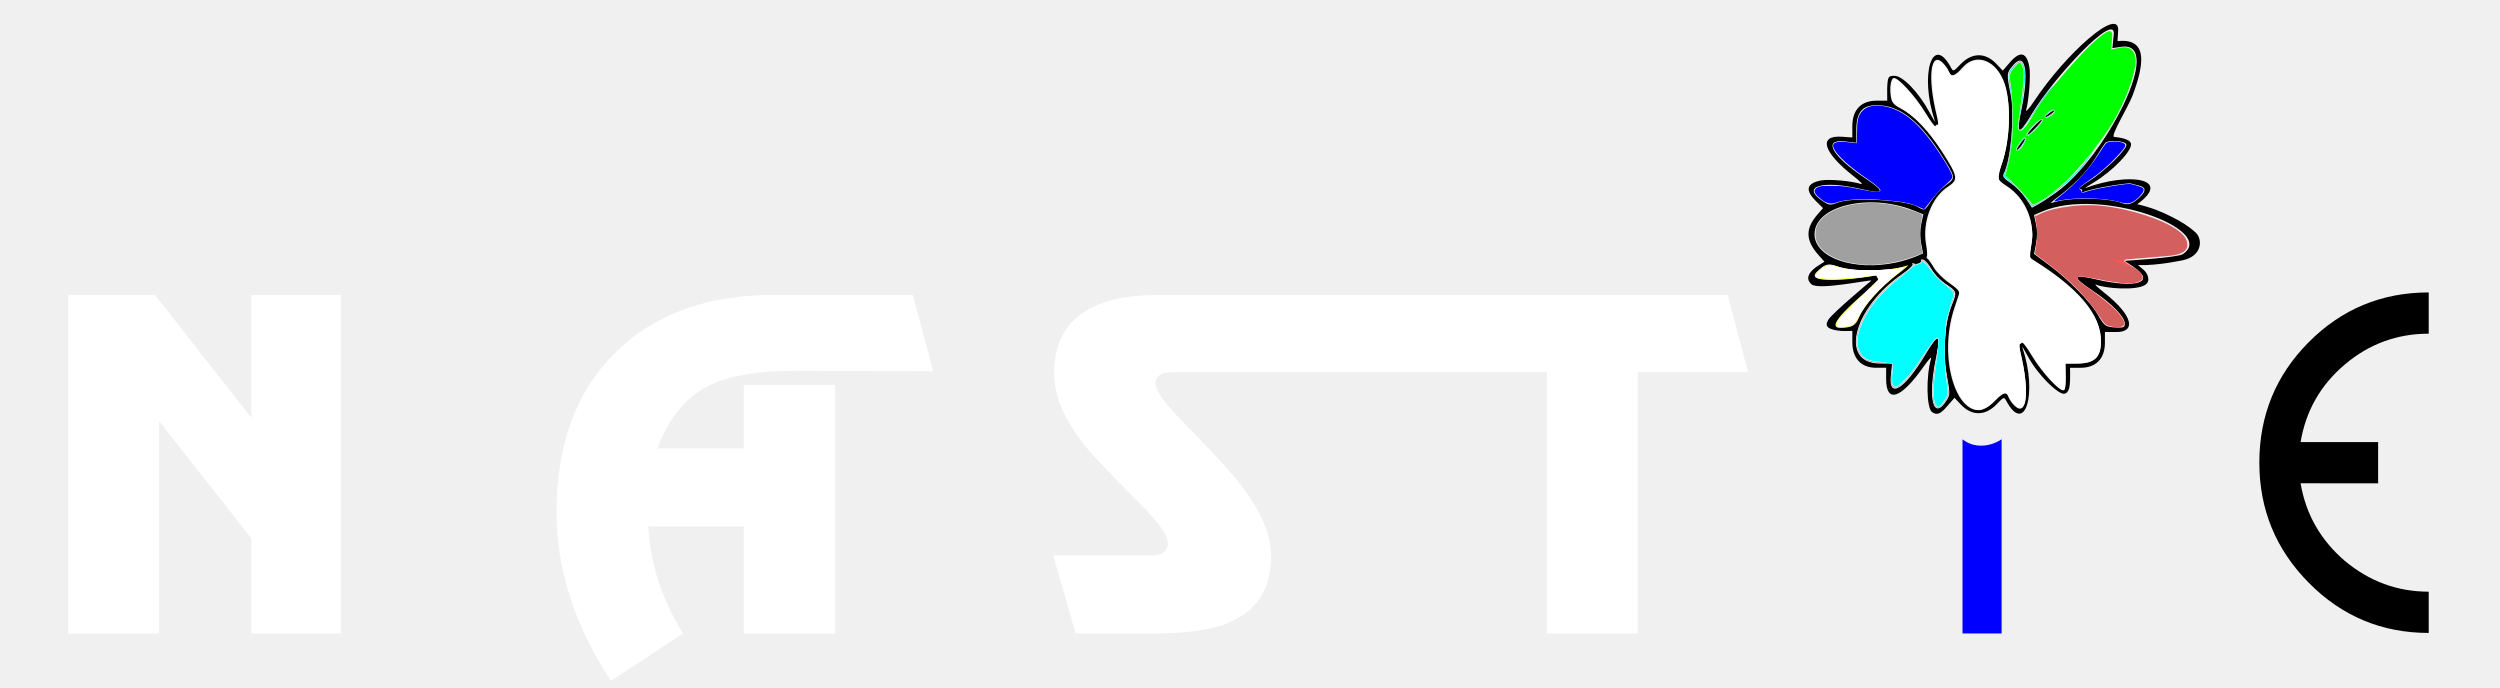
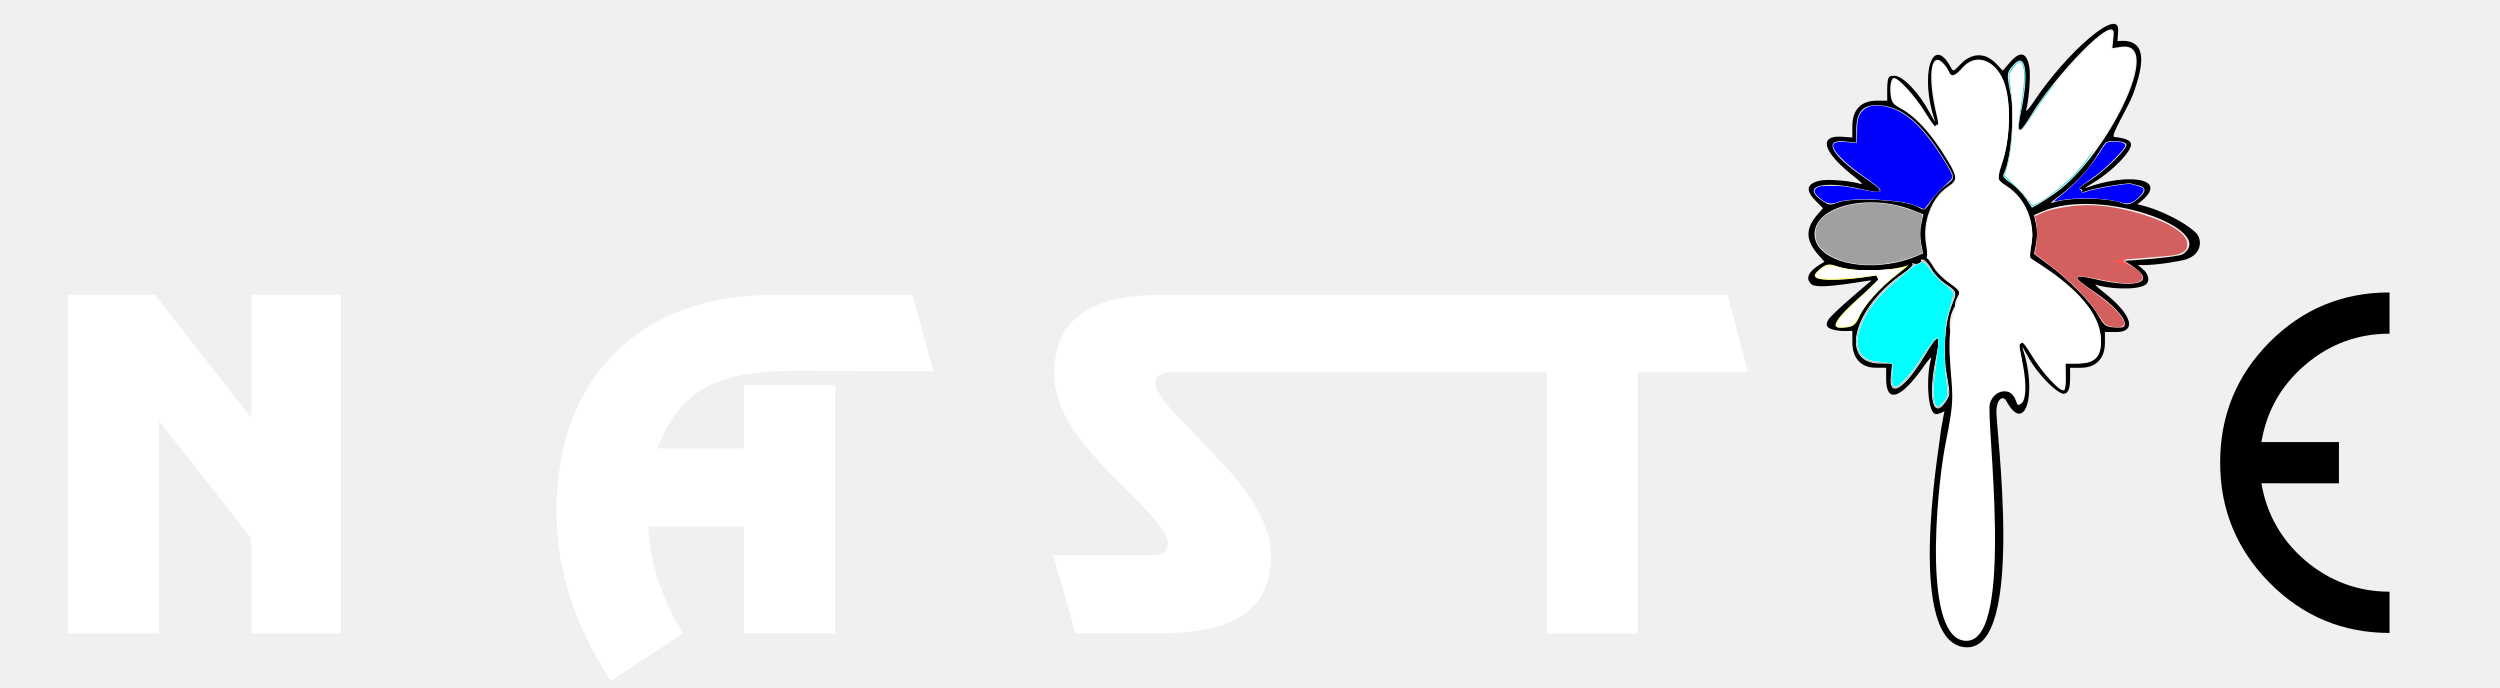
<svg xmlns="http://www.w3.org/2000/svg" width="200mm" height="55mm" viewBox="0 0 200 55" version="1.1" id="svg1004">
  <defs id="defs998">
    <rect x="19.916" y="5.362" width="127.156" height="32.172" id="rect2223" />
    <rect x="-180.673" y="47.625" width="465.667" height="189.744" id="rect1569" />
  </defs>
  <g id="layer1">
    <g aria-label="E " transform="matrix(3.317182,0,0,3.317182,113.4177,-2.668874)" id="text2221" style="font-style:normal;font-variant:normal;font-weight:normal;font-stretch:normal;font-size:10.583px;line-height:1.25;font-family:a_BosaNova;-inkscape-font-specification:'a_BosaNova, Normal';font-variant-ligatures:normal;font-variant-caps:normal;font-variant-numeric:normal;font-variant-east-asian:normal;white-space:pre;shape-inside:url(#rect2223);fill:#000000;fill-opacity:1;stroke:none;stroke-width:0.301">
-       <path d="m 21.292,12.46 c 0.127,0.748 0.483,1.372 1.069,1.873 0.593,0.494 1.266,0.741 2.021,0.741 v 0.995 c -1.129,0 -2.092,-0.402 -2.889,-1.206 -0.797,-0.804 -1.196,-1.771 -1.196,-2.9 0,-1.136 0.395,-2.103 1.185,-2.9 0.797,-0.804 1.764,-1.206 2.9,-1.206 v 0.995 c -0.762,0 -1.436,0.247 -2.021,0.741 -0.586,0.494 -0.942,1.118 -1.069,1.873 h 1.87 v 0.995 z" style="font-style:normal;font-variant:normal;font-weight:normal;font-stretch:normal;font-size:10.583px;font-family:a_BosaNova;-inkscape-font-specification:'a_BosaNova, Normal';font-variant-ligatures:normal;font-variant-caps:normal;font-variant-numeric:normal;font-variant-east-asian:normal;stroke:none;stroke-width:0.392;stroke-linecap:square;stroke-linejoin:round;stroke-miterlimit:4;stroke-dasharray:none;stroke-opacity:0.836;paint-order:normal" id="path2227" />
+       <path d="m 20.347,12.46 c 0.127,0.748 0.483,1.372 1.069,1.873 0.593,0.494 1.266,0.741 2.021,0.741 v 0.995 c -1.129,0 -2.092,-0.402 -2.889,-1.206 -0.797,-0.804 -1.196,-1.771 -1.196,-2.9 0,-1.136 0.395,-2.103 1.185,-2.9 0.797,-0.804 1.764,-1.206 2.9,-1.206 v 0.995 c -0.762,0 -1.436,0.247 -2.021,0.741 -0.586,0.494 -0.942,1.118 -1.069,1.873 h 1.87 v 0.995 z" style="font-style:normal;font-variant:normal;font-weight:normal;font-stretch:normal;font-size:10.583px;font-family:a_BosaNova;-inkscape-font-specification:'a_BosaNova, Normal';font-variant-ligatures:normal;font-variant-caps:normal;font-variant-numeric:normal;font-variant-east-asian:normal;stroke:none;stroke-width:0.392;stroke-linecap:square;stroke-linejoin:round;stroke-miterlimit:4;stroke-dasharray:none;stroke-opacity:0.836;paint-order:normal" id="path2227" />
    </g>
    <g aria-label="N A S T I E" transform="matrix(3.453168,0,0,3.453168,626.8972,-147.6351)" id="text1567" style="font-style:normal;font-weight:normal;font-size:10.583px;line-height:1.25;font-family:sans-serif;white-space:pre;shape-inside:url(#rect1569);fill:#000000;fill-opacity:1;stroke:none;stroke-width:0.29">
      <path d="m -177.857,52.508 v 4.921 h -2.106 v -7.842 h 2.011 l 2.233,2.847 v -2.847 h 2.074 v 7.842 h -2.074 v -2.201 z" style="font-style:normal;font-variant:normal;font-weight:normal;font-stretch:normal;font-size:10.583px;font-family:a_Rewinder;-inkscape-font-specification:'a_Rewinder, Normal';font-variant-ligatures:normal;font-variant-caps:normal;font-variant-numeric:normal;font-variant-east-asian:normal;fill:#ffffff;stroke-width:0.29" id="path1573" />
      <path d="m -160.398,49.587 0.476,1.767 -3.182,-0.011 c -0.854,0 -1.506,0.106 -1.958,0.317 -0.571,0.268 -0.988,0.762 -1.249,1.482 h 2 v -1.471 h 2.117 v 5.757 h -2.117 v -2.476 h -2.212 c 0.042,0.854 0.31,1.679 0.804,2.476 l -1.672,1.101 c -0.84,-1.284 -1.259,-2.586 -1.259,-3.905 0,-1.559 0.448,-2.787 1.344,-3.683 0.903,-0.903 2.134,-1.355 3.694,-1.355 z" style="font-style:normal;font-variant:normal;font-weight:normal;font-stretch:normal;font-size:10.583px;font-family:a_Rewinder;-inkscape-font-specification:'a_Rewinder, Normal';font-variant-ligatures:normal;font-variant-caps:normal;font-variant-numeric:normal;font-variant-east-asian:normal;fill:#ffffff;stroke-width:0.29" id="path1575" />
      <path d="m -141.045,51.375 h -13.327 c -0.268,0 -0.402,0.088 -0.402,0.265 0,0.169 0.233,0.487 0.699,0.952 0.656,0.67 1.083,1.136 1.281,1.397 0.466,0.607 0.699,1.154 0.699,1.64 0,0.713 -0.286,1.21 -0.857,1.492 -0.409,0.205 -1.009,0.307 -1.799,0.307 h -1.873 l -0.519,-1.81 h 2.286 c 0.247,0 0.37,-0.095 0.37,-0.286 0,-0.183 -0.229,-0.501 -0.688,-0.952 -0.656,-0.656 -1.076,-1.101 -1.259,-1.333 -0.459,-0.586 -0.688,-1.132 -0.688,-1.64 0,-1.214 0.808,-1.82 2.424,-1.82 h 13.179 z" style="font-style:normal;font-variant:normal;font-weight:normal;font-stretch:normal;font-size:10.583px;font-family:a_Rewinder;-inkscape-font-specification:'a_Rewinder, Normal';font-variant-ligatures:normal;font-variant-caps:normal;font-variant-numeric:normal;font-variant-east-asian:normal;fill:#ffffff;stroke-width:0.29" id="path1577" />
      <path d="m -143.599,57.429 h -2.106 v -6.121 h 2.106 z" style="font-style:normal;font-variant:normal;font-weight:normal;font-stretch:normal;font-size:10.583px;font-family:a_Rewinder;-inkscape-font-specification:'a_Rewinder, Normal';font-variant-ligatures:normal;font-variant-caps:normal;font-variant-numeric:normal;font-variant-east-asian:normal;fill:#ffffff;stroke-width:0.29" id="path1579" />
-       <path d="m -136.077,52.93 c 0.244,0.202 0.619,0.193 0.906,0 v 4.499 h -0.906 z" style="font-style:normal;font-variant:normal;font-weight:normal;font-stretch:normal;font-size:10.583px;font-family:a_Rewinder;-inkscape-font-specification:'a_Rewinder, Normal';font-variant-ligatures:normal;font-variant-caps:normal;font-variant-numeric:normal;font-variant-east-asian:normal;fill:#0000ff;stroke-width:0.29;fill-opacity:1" id="path1581" />
    </g>
-     <path id="path1600" style="display:inline;fill:#000000;stroke-width:1" d="m 144.925,22.747 c -0.566,-0.485 -0.165,-1.063 0.588,-1.533 l 0.444,-0.277 -0.457,-0.511 c -1.077,-1.206 -1.094,-2.144 -0.057,-3.32 l 0.399,-0.453 -0.578,-0.576 c -0.872,-0.869 -0.74,-1.411 0.397,-1.638 0.637,-0.127 2.453,0.033 3.241,0.286 0.175,0.056 -0.111,-0.236 -0.636,-0.648 -2.448,-1.923 -2.829,-3.28 -0.88,-3.137 l 0.8,0.059 -9e-5,-0.9 c -1.5e-4,-1.309 0.697,-2.044 1.937,-2.044 h 0.855 l -0.004,-0.967 c 0.037,-0.971 0.105,-1.014 0.538,-1.022 0.654,-0.066 2.001,1.323 2.869,2.958 0.282,0.531 0.462,0.814 0.4,0.629 -1.235,-3.688 -0.186,-7.049 1.316,-4.212 0.152,0.288 0.207,0.267 0.725,-0.281 0.917,-0.969 2.002,-0.987 2.89,-0.048 l 0.511,0.54 0.558,-0.649 c 0.825,-0.961 1.36,-0.837 1.567,0.362 0.116,0.67 -0.035,2.671 -0.259,3.44 -0.055,0.189 0.234,-0.099 0.609,-0.666 2.559,-3.873 6.895,-7.697 6.756,-5.668 l -0.055,0.814 c 0,0 0.494,-0.036 0.737,-2.578e-4 1.427,0.209 1.481,1.639 0.488,4.308 -0.357,0.959 -1.826,3.315 -1.494,3.359 0.407,0.053 1.234,0.131 1.349,0.54 0.123,0.536 -1.454,2.198 -3.001,3.115 -0.502,0.298 -0.77,0.488 -0.595,0.422 3.323,-1.244 7.002,-0.799 4.1,1.309 1.161,0.274 1.908,0.58 2.8,1.03 0.655,0.331 1.283,0.708 1.849,1.216 0.612,0.55 0.544,1.888 -0.974,2.229 0,0 -2.009,0.444 -3.576,0.395 -0.114,-0.004 -0.032,-0.017 0.461,0.429 0.218,0.197 0.562,0.822 0.083,1.147 -0.721,0.489 -3.218,0.291 -3.947,-0.013 -0.175,-0.073 0.111,0.207 0.636,0.623 2.446,1.935 2.503,3.168 1.014,3.168 h -0.935 v 0.858 c 0,1.264 -0.714,2.002 -1.937,2.002 h -0.855 c 0,0 0.022,0.482 0.004,0.967 -0.018,0.486 -0.056,1.063 -0.489,1.112 -0.434,0.05 -2.05,-1.413 -2.918,-3.049 -0.282,-0.531 -0.462,-0.814 -0.4,-0.629 1.235,3.688 0.186,7.049 -1.316,4.212 -0.152,-0.288 -0.207,-0.267 -0.723,0.279 -0.918,0.97 -2.003,0.99 -2.89,0.052 l -0.513,-0.542 -0.558,0.649 c -0.563,0.655 -0.831,0.764 -1.227,0.499 l -2e-5,-7e-6 c -0.456,-0.306 -0.504,-2.851 -0.081,-4.301 0.055,-0.189 -0.219,0.111 -0.609,0.666 -1.815,2.582 -2.991,2.966 -2.991,0.976 v -0.892 h -0.811 c -1.195,0 -1.893,-0.755 -1.893,-2.048 v -0.904 c 0,0 -0.644,0.028 -0.915,0.004 -0.271,-0.024 -0.518,-0.064 -0.704,-0.128 -0.186,-0.064 -0.64,-0.191 -0.317,-0.743 0.323,-0.552 3.466,-3.16 3.466,-3.16 -0.257,-0.053 -4.225,0.791 -4.792,0.306 z m 5.348,-0.386 c -0.341,0.33 -0.767,0.744 -1.107,1.065 -0.34,0.321 -3.335,2.8 -1.965,2.795 0.968,-0.004 1.237,-0.154 1.528,-0.851 0.382,-0.916 1.701,-2.394 3.031,-3.397 0.616,-0.464 1.001,-0.801 0.857,-0.748 -1.362,0.5 -4.371,0.54 -5.649,0.075 -0.706,-0.257 -0.955,-0.19 -1.606,0.434 -1.236,1.184 4.113,0.457 4.728,0.294 m 5.652,9.98 c 0.269,-0.434 0.269,-0.523 -0.001,-2.041 -0.329,-1.847 -0.156,-4.217 0.406,-5.559 0.433,-1.035 0.416,-1.094 -0.469,-1.676 -0.457,-0.3 -0.936,-0.797 -1.152,-1.194 -0.203,-0.374 -0.496,-0.714 -0.65,-0.757 -0.154,-0.043 -0.245,-0.017 -0.201,0.057 0.106,0.181 -0.381,0.368 -0.595,0.229 -0.093,-0.061 -0.125,-0.034 -0.07,0.059 0.054,0.093 -0.275,0.422 -0.731,0.731 -4.021,2.722 -5.192,7.226 -1.879,7.226 h 0.965 l -0.1,1.009 c -0.183,1.847 1.099,1.053 2.754,-1.708 1.076,-1.795 1.276,-1.728 0.854,0.287 -0.679,3.248 -0.204,5.069 0.869,3.336 z m 3.863,0.026 c 0.576,-0.66 0.923,-0.753 1.064,-0.285 0.051,0.17 0.269,0.484 0.483,0.698 0.992,0.985 1.244,-1.145 0.497,-4.191 -0.114,-0.463 -0.152,-0.806 -0.086,-0.762 0.066,0.043 0.147,-0.003 0.178,-0.104 0.032,-0.1 0.394,0.379 0.805,1.066 0.798,1.331 2.231,2.887 2.551,2.768 0.128,-0.047 0.184,-0.423 0.166,-1.106 l -0.028,-1.034 h 0.992 c 1.349,0 1.848,-0.498 1.848,-1.849 0,-2.075 -1.819,-4.224 -5.487,-6.484 -0.253,-0.156 -0.263,-0.267 -0.098,-1.084 0.37,-1.822 -0.413,-3.773 -1.907,-4.756 -0.877,-0.577 -0.877,-0.572 -0.399,-1.932 0.601,-1.713 0.708,-4.587 0.229,-6.16 -0.603,-1.979 -2.308,-2.686 -3.411,-1.414 -0.601,0.693 -0.949,0.796 -1.091,0.321 -0.051,-0.17 -0.269,-0.484 -0.483,-0.698 -0.991,-0.985 -1.244,1.145 -0.497,4.191 0.114,0.463 0.152,0.806 0.086,0.762 -0.066,-0.043 -0.147,0.004 -0.178,0.104 -0.032,0.1 -0.394,-0.379 -0.805,-1.066 -0.794,-1.326 -2.229,-2.885 -2.551,-2.773 -0.234,0.081 -0.333,0.827 -0.205,1.549 0.073,0.414 0.241,0.605 0.769,0.877 1.069,0.55 2.244,1.788 3.372,3.554 1.222,1.913 1.259,2.158 0.4,2.718 -1.297,0.846 -2.051,2.842 -1.737,4.597 0.082,0.456 0.113,0.891 0.069,0.966 -0.044,0.075 -0.022,0.162 0.048,0.193 0.07,0.031 0.296,0.348 0.502,0.705 0.206,0.357 0.765,0.913 1.241,1.235 0.621,0.42 0.843,0.665 0.783,0.865 -0.046,0.154 -0.193,0.594 -0.327,0.979 -1.664,4.782 0.722,10.396 3.208,7.55 z m 10.38,-6.146 c 0,-0.541 -1.043,-1.61 -2.571,-2.634 -1.698,-1.138 -1.635,-1.349 0.271,-0.903 3.252,0.76 4.826,0.226 2.981,-1.012 l -0.702,-0.471 c 0,0 4.254,-0.257 4.669,-0.539 2.815,-1.912 -6.547,-5.431 -11.263,-3.405 l -0.647,0.278 0.159,0.737 c 0.106,0.49 0.107,1.01 0.001,1.555 l -0.158,0.818 1.201,0.895 c 1.607,1.198 3.325,2.95 3.91,3.989 0.51,0.904 0.624,0.979 1.551,1.009 0.496,0.016 0.597,-0.037 0.597,-0.316 z m -18.267,-4.892 c 0.464,-0.099 1.133,-0.302 1.486,-0.45 l 0.643,-0.269 -0.155,-0.8 c -0.104,-0.534 -0.1,-1.055 0.011,-1.566 l 0.166,-0.765 -0.816,-0.323 c -3.544,-1.402 -7.89,-0.351 -7.89,1.908 0,1.897 3.168,2.992 6.556,2.266 z m 2.797,-4.949 c 0.277,-0.415 0.789,-0.964 1.138,-1.22 0.817,-0.597 0.817,-0.594 -0.304,-2.367 -1.664,-2.631 -3.185,-3.887 -4.88,-4.03 -1.406,-0.119 -1.965,0.439 -1.965,1.964 v 1.02 l -0.955,-0.105 c -1.747,-0.193 -0.996,1.162 1.616,2.912 1.698,1.138 1.635,1.349 -0.271,0.903 -3.173,-0.742 -4.858,-0.199 -3.05,0.983 0.499,0.326 0.563,0.33 1.235,0.081 1.119,-0.414 5.382,-0.185 6.296,0.338 0.619,0.354 0.571,0.374 1.14,-0.479 z m 9.98,-0.648 c 3.985,-2.846 8.719,-12.163 5.213,-11.655 l -0.716,0.104 0.106,-1.091 c 0.187,-1.93 -4.845,3.513 -6.536,6.333 -1.076,1.795 -1.276,1.728 -0.854,-0.287 0.626,-2.996 0.336,-4.705 -0.616,-3.627 -0.572,0.647 -0.577,0.698 -0.241,2.374 0.331,1.65 0.013,5.282 -0.556,6.358 -0.11,0.208 0.015,0.372 0.56,0.737 0.386,0.259 0.926,0.808 1.201,1.221 l 0.5,0.751 0.493,-0.268 c 0.271,-0.147 0.922,-0.574 1.447,-0.949 z m -2.966,-3.77 c 0.199,-0.301 0.396,-0.547 0.437,-0.547 0.138,0 -0.235,0.614 -0.519,0.855 -0.199,0.169 -0.176,0.08 0.082,-0.308 z m 0.659,-0.85 c 0,-0.173 1.091,-1.296 1.164,-1.199 0.03,0.04 -0.219,0.357 -0.555,0.703 -0.335,0.347 -0.61,0.57 -0.61,0.496 z m 1.432,-1.438 c 0,-0.039 0.188,-0.201 0.417,-0.36 0.23,-0.159 0.369,-0.206 0.309,-0.104 -0.113,0.194 -0.727,0.586 -0.727,0.464 z m 7.598,6.401 c 0.479,-0.461 0.451,-0.763 -0.08,-0.886 -0.241,-0.056 -0.537,-0.135 -0.659,-0.175 -0.254,-0.085 -3.086,0.401 -3.642,0.625 -0.241,0.097 -0.337,0.09 -0.273,-0.019 0.054,-0.092 -0.03,-0.168 -0.186,-0.168 -0.156,0 0.179,-0.284 0.745,-0.631 1.186,-0.728 3.091,-2.595 2.987,-2.928 -0.096,-0.309 -1.474,-0.397 -1.703,-0.109 -0.096,0.12 -0.463,0.687 -0.816,1.259 -0.621,1.007 -1.78,2.189 -3.096,3.157 -0.35,0.258 -0.504,0.421 -0.342,0.363 1.302,-0.466 4.484,-0.44 5.703,0.047 0.406,0.162 0.796,0.009 1.362,-0.537 z" />
-     <path style="display:inline;fill:#ffffff;stroke:none;stroke-width:0.265" d="m 157.855,32.711 c -0.381,-0.141 -0.984,-0.836 -1.273,-1.465 -0.402,-0.877 -0.577,-1.746 -0.616,-3.058 -0.042,-1.431 0.074,-2.253 0.518,-3.658 0.207,-0.654 0.301,-1.061 0.272,-1.179 -0.026,-0.111 -0.209,-0.304 -0.471,-0.499 -0.793,-0.588 -1.205,-1 -1.628,-1.626 -0.414,-0.613 -0.421,-0.633 -0.481,-1.275 -0.103,-1.106 -0.07,-1.915 0.102,-2.524 0.296,-1.044 0.758,-1.742 1.587,-2.401 0.724,-0.575 0.755,-0.703 0.369,-1.503 -0.366,-0.757 -1.276,-2.133 -1.936,-2.925 -0.669,-0.803 -1.341,-1.405 -2.073,-1.856 -0.329,-0.203 -0.658,-0.454 -0.731,-0.557 -0.19,-0.269 -0.248,-1.243 -0.097,-1.624 0,0 0.056,-0.191 0.128,-0.22 0.072,-0.029 0.209,0.066 0.209,0.066 0.338,0.107 1.512,1.448 2.409,2.842 0.596,0.925 0.635,0.965 0.833,0.837 0.177,-0.114 0.178,-0.112 -0.137,-1.671 -0.277,-1.374 -0.331,-2.763 -0.126,-3.243 0.175,-0.408 0.427,-0.385 0.826,0.078 0.167,0.194 0.357,0.458 0.422,0.586 0.083,0.163 0.168,0.234 0.284,0.234 0.185,0 0.597,-0.296 0.915,-0.657 0.908,-1.03 2.37,-0.564 3.051,0.972 0.717,1.618 0.668,4.615 -0.113,6.877 -0.194,0.562 -0.252,1.04 -0.147,1.207 0.028,0.044 0.321,0.283 0.651,0.53 0.33,0.247 0.745,0.623 0.922,0.835 0.484,0.581 0.858,1.433 0.991,2.26 0.104,0.649 0.103,0.743 -0.018,1.559 -0.088,0.591 -0.107,0.905 -0.06,0.983 0.037,0.063 0.438,0.358 0.89,0.655 3.152,2.073 4.75,4.105 4.75,6.039 0,1.295 -0.545,1.751 -2.092,1.751 h -0.75 l -0.001,0.971 c -5.2e-4,0.534 -0.029,1.019 -0.064,1.077 -0.206,0.345 -1.478,-1.01 -2.636,-2.809 -0.565,-0.877 -0.637,-0.954 -0.831,-0.889 -0.188,0.063 -0.184,0.276 0.026,1.222 0.368,1.664 0.452,3.165 0.208,3.695 -0.084,0.183 -0.188,0.296 -0.284,0.31 -0.19,0.029 -0.675,-0.422 -0.854,-0.792 -0.273,-0.565 -0.461,-0.54 -1.167,0.158 -0.467,0.461 -1.027,0.795 -1.329,0.79 -0.095,-0.001 -0.298,-0.049 -0.451,-0.105 z" id="path1602" />
+     <path id="path1600" style="display:inline;fill:#000000;stroke-width:1" d="m 144.925,22.747 c -0.566,-0.485 -0.165,-1.063 0.588,-1.533 l 0.444,-0.277 -0.457,-0.511 c -1.077,-1.206 -1.094,-2.144 -0.057,-3.32 l 0.399,-0.453 -0.578,-0.576 c -0.872,-0.869 -0.74,-1.411 0.397,-1.638 0.637,-0.127 2.453,0.033 3.241,0.286 0.175,0.056 -0.111,-0.236 -0.636,-0.648 -2.448,-1.923 -2.829,-3.28 -0.88,-3.137 l 0.8,0.059 -9e-5,-0.9 c -1.5e-4,-1.309 0.697,-2.044 1.937,-2.044 h 0.855 l -0.004,-0.967 c 0.037,-0.971 0.105,-1.014 0.538,-1.022 0.654,-0.066 2.001,1.323 2.869,2.958 0.282,0.531 0.462,0.814 0.4,0.629 -1.235,-3.688 -0.186,-7.049 1.316,-4.212 0.152,0.288 0.207,0.267 0.725,-0.281 0.917,-0.969 2.002,-0.987 2.89,-0.048 l 0.511,0.54 0.558,-0.649 c 0.825,-0.961 1.36,-0.837 1.567,0.362 0.116,0.67 -0.035,2.671 -0.259,3.44 -0.055,0.189 0.234,-0.099 0.609,-0.666 2.559,-3.873 6.895,-7.697 6.756,-5.668 l -0.055,0.814 c 0,0 0.494,-0.036 0.737,-2.578e-4 1.427,0.209 1.481,1.639 0.488,4.308 -0.357,0.959 -1.826,3.315 -1.494,3.359 0.407,0.053 1.234,0.131 1.349,0.54 0.123,0.536 -1.454,2.198 -3.001,3.115 -0.502,0.298 -0.77,0.488 -0.595,0.422 3.323,-1.244 7.002,-0.799 4.1,1.309 1.161,0.274 1.908,0.58 2.8,1.03 0.655,0.331 1.283,0.708 1.849,1.216 0.612,0.55 0.544,1.888 -0.974,2.229 0,0 -2.009,0.444 -3.576,0.395 -0.114,-0.004 -0.032,-0.017 0.461,0.429 0.218,0.197 0.562,0.822 0.083,1.147 -0.721,0.489 -3.218,0.291 -3.947,-0.013 -0.175,-0.073 0.111,0.207 0.636,0.623 2.446,1.935 2.503,3.168 1.014,3.168 h -0.935 v 0.858 c 0,1.264 -0.714,2.002 -1.937,2.002 h -0.855 c 0,0 0.022,0.482 0.004,0.967 -0.018,0.486 -0.056,1.063 -0.489,1.112 -0.434,0.05 -2.05,-1.413 -2.918,-3.049 -0.282,-0.531 -0.462,-0.814 -0.4,-0.629 1.235,3.688 0.186,7.049 -1.316,4.212 -0.152,-0.288 -0.681,-0.343 -0.771,0.785 -0.09,1.128 2.382,19.225 -2.441,18.965 -4.823,-0.261 -2.172,-15.806 -2.084,-16.671 0.087,-0.864 0.2,-1.234 0.361,-2.196 0.039,-0.235 0.206,0.017 -0.58,0.208 -0.786,0.191 -0.899,-3.005 -0.476,-4.455 0.055,-0.189 -0.219,0.111 -0.609,0.666 -1.815,2.582 -2.991,2.966 -2.991,0.976 v -0.892 h -0.811 c -1.195,0 -1.893,-0.755 -1.893,-2.048 v -0.904 c 0,0 -0.644,0.028 -0.915,0.004 -0.271,-0.024 -0.518,-0.064 -0.704,-0.128 -0.186,-0.064 -0.64,-0.191 -0.317,-0.743 0.323,-0.552 3.466,-3.16 3.466,-3.16 -0.257,-0.053 -4.225,0.791 -4.792,0.306 z m 5.348,-0.386 c -0.341,0.33 -0.767,0.744 -1.107,1.065 -0.34,0.321 -3.335,2.8 -1.965,2.795 0.968,-0.004 1.237,-0.154 1.528,-0.851 0.382,-0.916 1.701,-2.394 3.031,-3.397 0.616,-0.464 1.001,-0.801 0.857,-0.748 -1.362,0.5 -4.371,0.54 -5.649,0.075 -0.706,-0.257 -0.955,-0.19 -1.606,0.434 -1.236,1.184 4.113,0.457 4.728,0.294 m 5.652,9.98 c 0.269,-0.434 0.269,-0.523 -0.001,-2.041 -0.329,-1.847 -0.156,-4.217 0.406,-5.559 0.433,-1.035 0.416,-1.094 -0.469,-1.676 -0.457,-0.3 -0.936,-0.797 -1.152,-1.194 -0.203,-0.374 -0.496,-0.714 -0.65,-0.757 -0.154,-0.043 -0.245,-0.017 -0.201,0.057 0.106,0.181 -0.381,0.368 -0.595,0.229 -0.093,-0.061 -0.125,-0.034 -0.07,0.059 0.054,0.093 -0.275,0.422 -0.731,0.731 -4.021,2.722 -5.192,7.226 -1.879,7.226 h 0.965 l -0.1,1.009 c -0.183,1.847 1.099,1.053 2.754,-1.708 1.076,-1.795 1.276,-1.728 0.854,0.287 -0.679,3.248 -0.204,5.069 0.869,3.336 z m 5.907,-3.753 c -0.114,-0.463 -0.152,-0.806 -0.086,-0.762 0.066,0.043 0.147,-0.003 0.178,-0.104 0.032,-0.1 0.394,0.379 0.805,1.066 0.798,1.331 2.231,2.887 2.551,2.768 0.128,-0.047 0.184,-0.423 0.166,-1.106 l -0.028,-1.034 h 0.992 c 1.349,0 1.848,-0.498 1.848,-1.849 0,-2.075 -1.819,-4.224 -5.487,-6.484 -0.253,-0.156 -0.263,-0.267 -0.098,-1.084 0.37,-1.822 -0.413,-3.773 -1.907,-4.756 -0.877,-0.577 -0.877,-0.572 -0.399,-1.932 0.601,-1.713 0.708,-4.587 0.229,-6.16 -0.603,-1.979 -2.308,-2.686 -3.411,-1.414 -0.601,0.693 -0.949,0.796 -1.091,0.321 -0.051,-0.17 -0.269,-0.484 -0.483,-0.698 -0.991,-0.985 -1.244,1.145 -0.497,4.191 0.114,0.463 0.152,0.806 0.086,0.762 -0.066,-0.043 -0.147,0.004 -0.178,0.104 -0.032,0.1 -0.394,-0.379 -0.805,-1.066 -0.794,-1.326 -2.229,-2.885 -2.551,-2.773 -0.234,0.081 -0.333,0.827 -0.205,1.549 0.073,0.414 0.241,0.605 0.769,0.877 1.069,0.55 2.244,1.788 3.372,3.554 1.222,1.913 1.259,2.158 0.4,2.718 -1.297,0.846 -2.051,2.842 -1.737,4.597 0.082,0.456 0.113,0.891 0.069,0.966 -0.044,0.075 -0.022,0.162 0.048,0.193 0.07,0.031 0.296,0.348 0.502,0.705 0.206,0.357 0.765,0.913 1.241,1.235 0.621,0.42 0.843,0.665 0.783,0.865 -0.046,0.154 -0.37,0.574 -0.327,0.979 -2.42,4.088 6.407,8.792 5.252,3.771 z m 8.336,-2.367 c 0,-0.541 -1.043,-1.61 -2.571,-2.634 -1.698,-1.138 -1.635,-1.349 0.271,-0.903 3.252,0.76 4.826,0.226 2.981,-1.012 l -0.702,-0.471 c 0,0 4.254,-0.257 4.669,-0.539 2.815,-1.912 -6.547,-5.431 -11.263,-3.405 l -0.647,0.278 0.159,0.737 c 0.106,0.49 0.107,1.01 0.001,1.555 l -0.158,0.818 1.201,0.895 c 1.607,1.198 3.325,2.95 3.91,3.989 0.51,0.904 0.624,0.979 1.551,1.009 0.496,0.016 0.597,-0.037 0.597,-0.316 z m -18.267,-4.892 c 0.464,-0.099 1.133,-0.302 1.486,-0.45 l 0.643,-0.269 -0.155,-0.8 c -0.104,-0.534 -0.1,-1.055 0.011,-1.566 l 0.166,-0.765 -0.816,-0.323 c -3.544,-1.402 -7.89,-0.351 -7.89,1.908 0,1.897 3.168,2.992 6.556,2.266 z m 2.797,-4.949 c 0.277,-0.415 0.789,-0.964 1.138,-1.22 0.817,-0.597 0.817,-0.594 -0.304,-2.367 -1.664,-2.631 -3.185,-3.887 -4.88,-4.03 -1.406,-0.119 -1.965,0.439 -1.965,1.964 v 1.02 l -0.955,-0.105 c -1.747,-0.193 -0.996,1.162 1.616,2.912 1.698,1.138 1.635,1.349 -0.271,0.903 -3.173,-0.742 -4.858,-0.199 -3.05,0.983 0.499,0.326 0.563,0.33 1.235,0.081 1.119,-0.414 5.382,-0.185 6.296,0.338 0.619,0.354 0.571,0.374 1.14,-0.479 z m 9.98,-0.648 c 3.985,-2.846 8.719,-12.163 5.213,-11.655 l -0.716,0.104 0.106,-1.091 c 0.187,-1.93 -4.845,3.513 -6.536,6.333 -1.076,1.795 -1.276,1.728 -0.854,-0.287 0.626,-2.996 0.336,-4.705 -0.616,-3.627 -0.572,0.647 -0.577,0.698 -0.241,2.374 0.331,1.65 0.013,5.282 -0.556,6.358 -0.11,0.208 0.015,0.372 0.56,0.737 0.386,0.259 0.926,0.808 1.201,1.221 l 0.5,0.751 0.493,-0.268 c 0.271,-0.147 0.922,-0.574 1.447,-0.949 z m -2.966,-3.77 c 0.199,-0.301 0.396,-0.547 0.437,-0.547 0.138,0 -0.235,0.614 -0.519,0.855 -0.199,0.169 -0.176,0.08 0.082,-0.308 z m 0.659,-0.85 c 0,-0.173 1.091,-1.296 1.164,-1.199 0.03,0.04 -0.219,0.357 -0.555,0.703 -0.335,0.347 -0.61,0.57 -0.61,0.496 z m 1.432,-1.438 c 0,-0.039 0.188,-0.201 0.417,-0.36 0.23,-0.159 0.369,-0.206 0.309,-0.104 -0.113,0.194 -0.727,0.586 -0.727,0.464 z m 7.598,6.401 c 0.479,-0.461 0.451,-0.763 -0.08,-0.886 -0.241,-0.056 -0.537,-0.135 -0.659,-0.175 -0.254,-0.085 -3.086,0.401 -3.642,0.625 -0.241,0.097 -0.337,0.09 -0.273,-0.019 0.054,-0.092 -0.03,-0.168 -0.186,-0.168 -0.156,0 0.179,-0.284 0.745,-0.631 1.186,-0.728 3.091,-2.595 2.987,-2.928 -0.096,-0.309 -1.474,-0.397 -1.703,-0.109 -0.096,0.12 -0.463,0.687 -0.816,1.259 -0.621,1.007 -1.78,2.189 -3.096,3.157 -0.35,0.258 -0.504,0.421 -0.342,0.363 1.302,-0.466 4.484,-0.44 5.703,0.047 0.406,0.162 0.796,0.009 1.362,-0.537 z" />
+     <path style="display:inline;fill:#ffffff;stroke:none;stroke-width:0.265" d="m 155.966,28.188 c -0.042,-1.431 0.074,-2.253 0.518,-3.658 0.207,-0.654 0.301,-1.061 0.272,-1.179 -0.026,-0.111 -0.209,-0.304 -0.471,-0.499 -0.793,-0.588 -1.205,-1 -1.628,-1.626 -0.414,-0.613 -0.421,-0.633 -0.481,-1.275 -0.103,-1.106 -0.07,-1.915 0.102,-2.524 0.296,-1.044 0.758,-1.742 1.587,-2.401 0.724,-0.575 0.755,-0.703 0.369,-1.503 -0.366,-0.757 -1.276,-2.133 -1.936,-2.925 -0.669,-0.803 -1.341,-1.405 -2.073,-1.856 -0.329,-0.203 -0.658,-0.454 -0.731,-0.557 -0.19,-0.269 -0.248,-1.243 -0.097,-1.624 0,0 0.056,-0.191 0.128,-0.22 0.072,-0.029 0.209,0.066 0.209,0.066 0.338,0.107 1.512,1.448 2.409,2.842 0.596,0.925 0.635,0.965 0.833,0.837 0.177,-0.114 0.178,-0.112 -0.137,-1.671 -0.277,-1.374 -0.331,-2.763 -0.126,-3.243 0.175,-0.408 0.427,-0.385 0.826,0.078 0.167,0.194 0.357,0.458 0.422,0.586 0.083,0.163 0.168,0.234 0.284,0.234 0.185,0 0.597,-0.296 0.915,-0.657 0.908,-1.03 2.37,-0.564 3.051,0.972 0.717,1.618 0.668,4.615 -0.113,6.877 -0.194,0.562 -0.252,1.04 -0.147,1.207 0.028,0.044 0.321,0.283 0.651,0.53 0.33,0.247 0.745,0.623 0.922,0.835 0.484,0.581 0.858,1.433 0.991,2.26 0.104,0.649 0.103,0.743 -0.018,1.559 -0.088,0.591 -0.107,0.905 -0.06,0.983 0.037,0.063 0.438,0.358 0.89,0.655 3.152,2.073 4.75,4.105 4.75,6.039 0,1.295 -0.545,1.751 -2.092,1.751 h -0.75 l -0.001,0.971 c -5.2e-4,0.534 -0.029,1.019 -0.064,1.077 -0.206,0.345 -1.478,-1.01 -2.636,-2.809 -0.565,-0.877 -0.637,-0.954 -0.831,-0.889 -0.188,0.063 -0.184,0.276 0.026,1.222 0.368,1.664 0.38,2.9 0.135,3.43 -0.084,0.183 -0.284,0.296 -0.38,0.31 -0.19,0.029 -0.147,-0.537 -0.589,-0.913 -0.37,-0.315 -1.329,-0.274 -1.699,0.765 -0.37,1.039 2.044,18.931 -1.842,19.021 -3.577,0.083 -2.434,-11.941 -1.746,-15.598 0.877,-4.274 0.529,-3.903 0.356,-7.482 z" id="path1602" />
    <path style="display:inline;fill:#a0a0a0;stroke:none;stroke-width:0.265" d="m 148.63,21.12 c -1.606,-0.196 -2.864,-0.854 -3.252,-1.7 -0.179,-0.391 -0.19,-0.988 -0.025,-1.357 0.658,-1.47 3.521,-2.213 6.254,-1.624 0.627,0.135 2.046,0.61 2.164,0.724 0.026,0.025 0.003,0.244 -0.053,0.486 -0.129,0.565 -0.132,1.478 -0.007,2.105 l 0.098,0.493 -0.549,0.224 c -0.741,0.302 -1.812,0.564 -2.681,0.656 -0.811,0.086 -1.204,0.085 -1.951,-0.006 z" id="path1604" />
    <path style="display:inline;fill:#00ffff;stroke:none;stroke-width:0.265" d="m 162.294,16.143 c -0.388,-0.604 -0.776,-1.029 -1.36,-1.485 -0.305,-0.239 -0.578,-0.476 -0.606,-0.528 -0.028,-0.052 0.012,-0.246 0.09,-0.431 0.351,-0.838 0.578,-2.568 0.574,-4.369 -0.003,-1.104 -0.03,-1.49 -0.152,-2.078 -0.218,-1.061 -0.203,-1.427 0.077,-1.788 0.124,-0.16 0.328,-0.367 0.454,-0.46 l 0.229,-0.168 0.14,0.148 c 0.383,0.405 0.36,1.48 -0.085,3.904 -0.213,1.163 -0.23,1.472 -0.082,1.524 0.129,0.045 0.386,-0.286 1.105,-1.423 1,-1.583 1.699,-2.386 2.22,-2.549 0.116,-0.036 0.18,-0.002 0.27,0.143 0.102,0.165 0.112,0.313 0.072,1.104 l -0.046,0.913 0.296,-0.056 c 0.163,-0.031 0.576,-0.056 0.92,-0.056 0.515,6.94e-5 0.675,0.029 0.918,0.166 1.028,0.579 0.922,2.183 -0.269,4.069 -0.503,0.796 -1.793,2.076 -2.802,2.779 -0.839,0.585 -1.549,1.012 -1.675,1.008 -0.03,-6.96e-4 -0.16,-0.166 -0.288,-0.367 z m -0.601,-4.412 c 0.241,-0.297 0.373,-0.607 0.294,-0.69 -0.049,-0.052 -0.672,0.789 -0.672,0.907 -8e-5,0.167 0.125,0.095 0.378,-0.218 z m 1.185,-1.482 c 0.51,-0.539 0.607,-0.7 0.422,-0.7 -0.104,0 -1.153,1.072 -1.153,1.179 0,0.187 0.267,0.012 0.731,-0.479 z m 1.199,-1.067 c 0.29,-0.222 0.366,-0.366 0.194,-0.366 -0.123,0 -0.669,0.419 -0.669,0.513 0,0.133 0.183,0.076 0.475,-0.147 z" id="path1606" />
    <path style="display:inline;fill:#0000ff;stroke:none;stroke-width:0.265" d="m 153.407,16.512 c -0.582,-0.274 -1.426,-0.42 -3.061,-0.529 -1.43,-0.095 -2.804,-0.015 -3.37,0.196 -0.563,0.21 -0.921,0.107 -1.516,-0.436 -0.37,-0.337 -0.391,-0.564 -0.069,-0.75 0.187,-0.108 0.388,-0.129 1.196,-0.123 0.796,0.006 1.164,0.049 2.045,0.238 1.186,0.255 1.802,0.298 1.802,0.126 0,-0.136 -0.433,-0.505 -1.213,-1.034 -1.62,-1.098 -2.707,-2.217 -2.557,-2.631 0.076,-0.211 0.464,-0.274 1.164,-0.192 0.363,0.043 0.676,0.078 0.697,0.078 0.021,0 0.037,-0.365 0.037,-0.81 0,-1.022 0.088,-1.399 0.409,-1.755 0.377,-0.418 1.006,-0.541 1.874,-0.367 1.524,0.305 2.886,1.515 4.458,3.958 0.647,1.005 0.884,1.456 0.884,1.679 0,0.086 -0.135,0.26 -0.329,0.424 -0.492,0.416 -1.191,1.173 -1.561,1.689 -0.18,0.252 -0.351,0.457 -0.38,0.456 -0.029,-0.001 -0.258,-0.099 -0.509,-0.218 z" id="path1608" />
    <path style="display:inline;fill:#ff5555;stroke:none;stroke-width:0.265" d="m 168.871,26.117 c -0.409,-0.086 -0.55,-0.213 -0.932,-0.835 -0.843,-1.374 -2.356,-2.898 -4.336,-4.368 -0.4,-0.297 -0.752,-0.562 -0.781,-0.59 -0.029,-0.027 -0.005,-0.288 0.052,-0.58 0.132,-0.661 0.134,-1.449 0.005,-2.024 -0.054,-0.242 -0.076,-0.464 -0.048,-0.494 0.028,-0.03 3.514,2.165 3.925,2.046 3.797,1.137 6.723,-1.995 3.145,1.614 l 0.507,0.34 c 0.609,0.408 0.755,0.536 0.922,0.805 0.124,0.2 0.124,0.208 -0.012,0.352 -0.381,0.403 -1.402,0.379 -3.676,-0.087 -1.203,-0.246 -1.394,-0.26 -1.45,-0.105 -0.06,0.165 0.051,0.271 0.971,0.927 1.788,1.275 2.59,2.048 2.775,2.673 0.102,0.343 -0.341,0.478 -1.067,0.324 z" id="path1610" />
    <path style="display:inline;fill:#ffffff;stroke:none;stroke-width:0.265" d="m 154.849,32.505 c -0.352,-0.411 -0.333,-1.709 0.053,-3.788 0.292,-1.571 0.246,-1.941 -0.184,-1.451 -0.097,0.111 -0.5,0.713 -0.895,1.337 -0.453,0.717 -0.924,1.357 -1.276,1.735 -0.706,0.759 -1.052,0.875 -1.22,0.411 -0.068,-0.188 -0.061,-0.393 0.049,-1.358 l 0.04,-0.348 h -0.662 c -0.364,0 -0.818,-0.035 -1.008,-0.079 -0.952,-0.216 -1.424,-1.143 -1.158,-2.272 0.146,-0.619 0.644,-1.67 1.077,-2.274 0.504,-0.703 1.522,-1.699 2.451,-2.397 0.446,-0.335 0.843,-0.673 0.882,-0.751 0.046,-0.091 0.145,-0.143 0.272,-0.143 0.27,0 0.419,-0.068 0.419,-0.191 0,-0.17 0.241,-0.114 0.427,0.099 0.097,0.111 0.271,0.35 0.387,0.531 0.301,0.471 0.671,0.843 1.251,1.259 0.713,0.511 0.721,0.543 0.371,1.543 -0.411,1.176 -0.495,1.67 -0.539,3.17 -0.03,1.024 -0.013,1.491 0.075,2.089 0.287,1.944 0.281,1.844 0.141,2.155 -0.154,0.344 -0.595,0.85 -0.74,0.85 -0.057,0 -0.154,-0.058 -0.215,-0.129 z" id="path1612" />
    <path style="display:inline;fill:#a0a0a0;stroke:none;stroke-width:0.265" d="m 162.355,16.167 c -0.344,-0.536 -0.739,-0.975 -1.374,-1.526 -0.356,-0.309 -0.632,-0.602 -0.613,-0.651 0.2,-0.551 0.408,-1.434 0.505,-2.143 0.167,-1.221 0.174,-3.796 0.011,-4.606 -0.114,-0.569 -0.145,-0.879 -0.13,-1.305 0.008,-0.223 0.641,-1.003 0.815,-1.003 0.052,0 0.157,0.107 0.232,0.238 0.222,0.385 0.188,1.427 -0.105,3.238 -0.273,1.688 -0.29,1.933 -0.136,1.995 0.161,0.065 0.305,-0.109 1.121,-1.351 0.926,-1.41 1.552,-2.181 1.97,-2.426 0.501,-0.294 0.546,-0.213 0.546,0.977 v 0.968 l 0.957,-0.006 c 0.937,-0.006 0.963,-0.001 1.253,0.201 0.798,0.557 0.741,1.94 -0.146,3.53 -0.718,1.286 -2.727,3.152 -4.331,4.022 -0.315,0.171 -0.38,0.153 -0.575,-0.151 z m -0.592,-4.467 c 0.222,-0.307 0.328,-0.686 0.193,-0.686 -0.087,0 -0.64,0.786 -0.64,0.911 0,0.217 0.201,0.116 0.447,-0.225 z m 1.164,-1.48 c 0.462,-0.478 0.567,-0.672 0.364,-0.672 -0.156,0 -1.144,1.023 -1.144,1.184 0,0.121 0.021,0.129 0.156,0.056 0.086,-0.046 0.366,-0.302 0.624,-0.569 z m 1.175,-1.011 c 0.276,-0.202 0.347,-0.393 0.146,-0.393 -0.162,0 -0.645,0.364 -0.645,0.486 0,0.157 0.211,0.118 0.499,-0.093 z" id="path1614" />
    <path style="display:inline;fill:#0000ff;stroke:none;stroke-width:0.265" d="m 169.475,16.139 c -1.088,-0.307 -3.425,-0.361 -4.659,-0.108 -0.267,0.055 -0.494,0.091 -0.504,0.08 -0.011,-0.01 0.286,-0.26 0.659,-0.554 1.036,-0.817 2.181,-2.072 2.85,-3.124 0.311,-0.489 0.616,-0.933 0.677,-0.986 0.157,-0.138 0.909,-0.17 1.239,-0.054 0.433,0.153 0.397,0.282 -0.288,1.024 -0.739,0.801 -1.431,1.401 -2.31,2.005 -0.757,0.519 -0.907,0.67 -0.736,0.74 0.061,0.025 0.112,0.091 0.112,0.147 0,0.123 0.13,0.13 0.394,0.022 0.285,-0.116 1.735,-0.409 2.667,-0.538 0.79,-0.109 0.819,-0.108 1.351,0.052 0.464,0.139 0.547,0.189 0.567,0.336 0.028,0.206 -0.501,0.783 -0.901,0.983 -0.304,0.153 -0.501,0.148 -1.118,-0.026 z" id="path1618" />
    <path style="display:inline;fill:#a0a0a0;stroke:none;stroke-width:0.265" d="m 154.847,32.504 c -0.317,-0.37 -0.319,-1.727 -0.007,-3.423 0.097,-0.524 0.193,-1.192 0.215,-1.484 0.067,-0.907 -0.12,-0.747 -1.301,1.118 -0.698,1.102 -1.632,2.189 -1.954,2.274 -0.516,0.137 -0.607,-0.215 -0.422,-1.633 l 0.041,-0.311 h -0.663 c -0.365,0 -0.819,-0.035 -1.009,-0.079 -0.952,-0.216 -1.424,-1.143 -1.158,-2.272 0.146,-0.619 0.644,-1.67 1.077,-2.274 0.504,-0.703 1.522,-1.699 2.451,-2.397 0.446,-0.335 0.843,-0.673 0.882,-0.751 0.046,-0.091 0.145,-0.143 0.272,-0.143 0.27,0 0.419,-0.068 0.419,-0.191 0,-0.17 0.241,-0.114 0.427,0.099 0.097,0.111 0.271,0.35 0.388,0.531 0.28,0.436 0.781,0.935 1.32,1.315 0.637,0.449 0.647,0.5 0.3,1.488 -0.397,1.129 -0.495,1.712 -0.539,3.207 -0.029,0.985 -0.011,1.461 0.076,2.052 0.287,1.949 0.28,1.844 0.141,2.155 -0.154,0.344 -0.595,0.85 -0.74,0.85 -0.057,0 -0.155,-0.059 -0.216,-0.131 z" id="path1620" />
    <path style="display:inline;fill:#ffffff;stroke:none;stroke-width:0.265" d="m 154.818,32.363 c -0.224,-0.361 -0.207,-1.583 0.044,-3.194 0.223,-1.43 0.265,-2.063 0.143,-2.142 -0.099,-0.065 -0.389,0.282 -0.903,1.079 -1.149,1.784 -2.05,2.843 -2.42,2.843 -0.311,0 -0.376,-0.198 -0.327,-0.99 0.023,-0.368 0.059,-0.718 0.082,-0.779 0.034,-0.092 -0.109,-0.122 -0.881,-0.185 -1.033,-0.084 -1.379,-0.215 -1.67,-0.629 -0.494,-0.703 -0.433,-1.541 0.206,-2.855 0.584,-1.199 1.441,-2.178 2.968,-3.39 0.419,-0.333 0.822,-0.676 0.895,-0.763 0.073,-0.087 0.255,-0.179 0.405,-0.204 0.149,-0.025 0.288,-0.091 0.308,-0.145 0.02,-0.055 0.089,-0.1 0.154,-0.1 0.132,0 0.325,0.208 0.755,0.813 0.303,0.427 0.715,0.823 1.283,1.232 0.516,0.372 0.531,0.46 0.234,1.383 -0.425,1.324 -0.471,1.614 -0.512,3.242 -0.033,1.301 -0.018,1.637 0.109,2.508 0.22,1.506 0.214,1.56 -0.248,2.164 -0.275,0.36 -0.453,0.392 -0.626,0.113 z" id="path1622" />
    <path style="display:inline;fill:#ffffff;stroke:none;stroke-width:0.265" d="m 154.86,32.367 c -0.179,-0.227 -0.16,-1.734 0.039,-3.198 0.2,-1.47 0.228,-2.178 0.086,-2.178 -0.138,0 -0.388,0.311 -1.09,1.356 -0.759,1.13 -1.502,2.083 -1.831,2.348 -0.156,0.126 -0.303,0.183 -0.432,0.167 l -0.195,-0.024 -1.2e-4,-0.879 -1.1e-4,-0.879 -0.312,-0.05 c -0.171,-0.027 -0.581,-0.084 -0.911,-0.125 -0.329,-0.041 -0.707,-0.123 -0.84,-0.181 -0.53,-0.234 -0.866,-1.043 -0.738,-1.777 0.183,-1.047 0.927,-2.362 1.925,-3.403 0.807,-0.842 2.516,-2.266 2.829,-2.358 0.124,-0.036 0.244,-0.098 0.267,-0.136 0.093,-0.16 0.318,-0.051 0.567,0.273 0.52,0.68 0.965,1.148 1.476,1.555 0.372,0.296 0.526,0.466 0.54,0.599 0.011,0.102 -0.104,0.601 -0.257,1.109 -0.153,0.508 -0.31,1.198 -0.35,1.533 -0.106,0.896 -0.088,3.199 0.032,4.02 0.145,0.994 0.134,1.448 -0.042,1.759 -0.32,0.563 -0.568,0.714 -0.764,0.465 z" id="path1624" />
    <path style="display:inline;fill:#ffff00;stroke:none;stroke-width:0.265" d="m 147.047,26.185 c -0.131,-0.034 -0.198,-0.128 -0.175,-0.248 0.06,-0.315 0.674,-1.014 1.752,-1.993 0.589,-0.535 1.31,-1.212 1.607,-1.508 0.063,-0.063 0.062,-0.07 -0.032,-0.253 -0.064,-0.124 -0.114,-0.182 -0.146,-0.169 -0.083,0.034 -1.207,0.196 -1.828,0.264 -0.835,0.092 -2.448,0.094 -2.723,0.004 -0.403,-0.132 -0.4,-0.279 0.013,-0.656 0.514,-0.47 0.767,-0.529 1.397,-0.324 0.709,0.231 1.503,0.328 2.682,0.328 1.172,0 2.312,-0.135 2.929,-0.348 0.097,-0.034 -0.057,0.106 -0.499,0.451 -0.928,0.725 -1.577,1.32 -2.187,2.004 -0.53,0.595 -0.862,1.075 -1.122,1.622 -0.196,0.413 -0.348,0.598 -0.576,0.701 -0.254,0.116 -0.857,0.184 -1.091,0.124 z" id="path1627" />
    <path style="display:inline;fill:#a0a0a0;stroke:none;stroke-width:0.265" d="m 162.482,16.29 c -0.048,-0.055 -0.178,-0.23 -0.289,-0.388 -0.26,-0.37 -0.646,-0.782 -1.234,-1.316 -0.538,-0.488 -0.591,-0.555 -0.543,-0.688 0.182,-0.498 0.412,-1.543 0.493,-2.241 0.148,-1.272 0.133,-3.523 -0.03,-4.538 -0.047,-0.292 -0.096,-0.667 -0.11,-0.833 -0.022,-0.28 -0.017,-0.316 0.07,-0.503 0.1,-0.217 0.567,-0.77 0.682,-0.809 0.158,-0.053 0.325,0.246 0.384,0.687 0.068,0.51 -0.012,1.372 -0.301,3.216 -0.204,1.303 -0.202,1.539 0.013,1.539 0.144,0 0.308,-0.205 1.059,-1.319 0.79,-1.173 1.201,-1.721 1.573,-2.096 0.262,-0.264 0.621,-0.505 0.752,-0.505 0.128,0 0.164,0.234 0.182,1.18 l 0.017,0.905 0.94,0.011 c 0.904,0.011 0.946,0.015 1.104,0.097 0.515,0.268 0.772,0.875 0.686,1.623 -0.057,0.492 -0.187,0.915 -0.468,1.516 -0.297,0.636 -0.625,1.12 -1.17,1.724 -0.968,1.073 -2.302,2.164 -3.313,2.709 -0.29,0.156 -0.382,0.161 -0.497,0.028 z m -0.979,-4.293 c 0.211,-0.136 0.468,-0.544 0.518,-0.821 0.02,-0.111 0.013,-0.14 -0.038,-0.16 -0.077,-0.031 -0.261,0.177 -0.505,0.57 -0.156,0.25 -0.202,0.396 -0.145,0.456 0.034,0.036 0.053,0.031 0.171,-0.045 z m 0.802,-1.188 c 0.147,-0.086 0.709,-0.63 0.896,-0.867 0.206,-0.261 0.243,-0.404 0.105,-0.404 -0.127,0 -0.453,0.293 -0.93,0.836 -0.18,0.205 -0.235,0.293 -0.235,0.376 0,0.117 0.041,0.132 0.164,0.06 z m 1.742,-1.543 c 0.31,-0.199 0.43,-0.46 0.212,-0.46 -0.199,0 -0.663,0.346 -0.663,0.494 0,0.166 0.158,0.154 0.451,-0.034 z" id="path1629" />
    <path style="display:inline;fill:#ffffff;stroke:none;stroke-width:0.265" d="m 162.483,16.29 c -0.048,-0.055 -0.189,-0.241 -0.314,-0.412 -0.286,-0.392 -0.614,-0.741 -1.196,-1.272 -0.252,-0.23 -0.488,-0.461 -0.524,-0.514 -0.066,-0.096 -0.066,-0.098 0.034,-0.41 0.14,-0.437 0.292,-1.11 0.374,-1.651 0.198,-1.314 0.21,-3.733 0.025,-4.893 -0.048,-0.302 -0.099,-0.684 -0.112,-0.85 -0.022,-0.28 -0.017,-0.316 0.07,-0.503 0.1,-0.217 0.567,-0.77 0.682,-0.809 0.152,-0.051 0.319,0.234 0.38,0.649 0.074,0.497 -0.007,1.406 -0.279,3.145 -0.218,1.397 -0.222,1.649 -0.02,1.649 0.168,0 0.287,-0.149 1.197,-1.502 0.663,-0.987 1.091,-1.551 1.45,-1.913 0.262,-0.264 0.621,-0.505 0.752,-0.505 0.128,0 0.164,0.234 0.182,1.18 l 0.017,0.905 0.94,0.011 c 0.904,0.011 0.946,0.015 1.104,0.097 0.224,0.117 0.446,0.353 0.556,0.594 0.272,0.594 0.168,1.448 -0.303,2.478 -0.239,0.523 -0.402,0.796 -0.727,1.222 -0.884,1.157 -2.57,2.62 -3.75,3.256 -0.331,0.178 -0.42,0.187 -0.538,0.051 z m -1.002,-4.277 c 0.201,-0.11 0.491,-0.558 0.54,-0.834 0.02,-0.112 0.013,-0.142 -0.038,-0.162 -0.075,-0.031 -0.248,0.164 -0.502,0.566 -0.158,0.25 -0.206,0.399 -0.148,0.46 0.031,0.033 0.035,0.032 0.148,-0.03 z m 0.851,-1.223 c 0.157,-0.102 0.655,-0.59 0.868,-0.85 0.202,-0.247 0.247,-0.401 0.116,-0.401 -0.105,0 -0.246,0.114 -0.634,0.511 -0.394,0.403 -0.541,0.6 -0.541,0.722 0,0.104 0.052,0.109 0.191,0.018 z m 1.669,-1.493 c 0.203,-0.122 0.358,-0.296 0.358,-0.402 0,-0.132 -0.151,-0.117 -0.401,0.04 -0.233,0.146 -0.362,0.283 -0.362,0.383 0,0.133 0.163,0.124 0.404,-0.021 z" id="path1631" />
    <path style="display:inline;fill:#00ffff;stroke:none;stroke-width:0.265" d="m 154.93,32.453 c -0.292,-0.216 -0.308,-1.348 -0.045,-3.28 0.162,-1.192 0.2,-1.603 0.186,-2.002 -0.015,-0.402 -0.291,-0.136 -1.058,1.021 -0.762,1.149 -1.113,1.618 -1.612,2.152 -0.531,0.569 -0.727,0.679 -0.904,0.51 -0.135,-0.129 -0.159,-0.406 -0.098,-1.11 0.03,-0.348 0.048,-0.641 0.038,-0.65 -0.009,-0.01 -0.225,-0.043 -0.48,-0.075 -0.255,-0.031 -0.642,-0.08 -0.861,-0.107 -0.73,-0.092 -1.057,-0.283 -1.303,-0.762 -0.298,-0.579 -0.265,-1.214 0.11,-2.134 0.58,-1.423 1.446,-2.466 3.297,-3.972 0.293,-0.238 0.627,-0.519 0.742,-0.625 0.134,-0.122 0.3,-0.215 0.461,-0.255 0.139,-0.035 0.263,-0.096 0.278,-0.135 0.048,-0.131 0.237,-0.075 0.413,0.122 0.095,0.107 0.306,0.368 0.468,0.581 0.362,0.476 0.616,0.726 1.182,1.164 0.45,0.348 0.563,0.516 0.51,0.758 -0.015,0.066 -0.134,0.49 -0.267,0.942 -0.371,1.271 -0.4,1.509 -0.404,3.363 -0.003,1.418 0.009,1.687 0.106,2.339 0.138,0.928 0.14,1.245 0.009,1.516 -0.105,0.218 -0.533,0.719 -0.613,0.719 -0.026,0 -0.095,-0.036 -0.154,-0.079 z" id="path1633" />
    <path style="display:inline;fill:#ffffff;stroke:none;stroke-width:0.265" d="m 146.988,26.121 c -0.289,-0.178 0.204,-0.793 1.918,-2.397 0.524,-0.49 1.05,-0.983 1.169,-1.096 0.226,-0.214 0.245,-0.329 0.092,-0.547 -0.06,-0.085 -0.111,-0.083 -0.943,0.044 -1.187,0.181 -3.419,0.239 -3.766,0.099 -0.144,-0.058 -0.217,-0.119 -0.217,-0.179 0,-0.126 0.491,-0.606 0.745,-0.728 0.278,-0.133 0.401,-0.128 1.072,0.05 0.884,0.234 1.397,0.277 2.894,0.245 1.026,-0.022 1.447,-0.052 1.862,-0.132 0.295,-0.057 0.544,-0.096 0.553,-0.086 0.009,0.01 -0.288,0.263 -0.659,0.562 -1.482,1.196 -2.406,2.225 -2.984,3.324 -0.297,0.564 -0.467,0.733 -0.827,0.823 -0.335,0.083 -0.787,0.092 -0.909,0.017 z" id="path1637" />
    <path style="display:inline;fill:#ffffff;stroke:none;stroke-width:0.265" d="m 146.984,26.09 c -0.195,-0.206 0.369,-0.87 2.216,-2.604 0.524,-0.492 0.98,-0.931 1.013,-0.976 0.089,-0.121 0.074,-0.338 -0.03,-0.438 -0.088,-0.085 -0.137,-0.084 -0.934,0.02 -1.54,0.2 -3.681,0.232 -3.88,0.057 -0.125,-0.11 -0.094,-0.185 0.186,-0.456 0.484,-0.468 0.677,-0.507 1.503,-0.301 0.89,0.222 1.27,0.251 2.875,0.221 1.056,-0.019 1.612,-0.051 1.903,-0.109 0.227,-0.045 0.418,-0.076 0.425,-0.068 0.007,0.007 -0.321,0.291 -0.73,0.631 -0.83,0.69 -2.002,1.892 -2.342,2.404 -0.123,0.185 -0.338,0.534 -0.477,0.775 -0.331,0.573 -0.459,0.71 -0.753,0.802 -0.245,0.077 -0.914,0.106 -0.975,0.042 z" id="path1639" />
    <path style="display:inline;fill:#d35f5f;stroke:none;stroke-width:0.265" d="m 169.033,26.122 c -0.431,-0.069 -0.637,-0.207 -0.899,-0.604 -0.61,-0.925 -0.98,-1.394 -1.679,-2.134 -0.839,-0.886 -1.572,-1.532 -2.788,-2.455 -0.444,-0.337 -0.816,-0.62 -0.828,-0.629 -0.012,-0.01 0.016,-0.267 0.062,-0.572 0.102,-0.683 0.106,-1.423 0.009,-1.958 -0.04,-0.223 -0.073,-0.432 -0.073,-0.464 0,0 0.606,-0.387 1.515,-0.582 1.723,-0.37 3.63,-0.562 6.736,0.335 1.399,0.404 3.847,1.314 3.89,2.435 0.083,0.602 -0.494,0.866 -1.357,0.965 l -4.613,0.383 1.492,0.49 c 0.775,0.254 0.958,0.792 0.859,0.959 -0.167,0.282 -0.751,0.4 -1.575,0.32 -0.633,-0.062 -0.8,-0.088 -2.143,-0.344 -0.532,-0.101 -1.052,-0.172 -1.197,-0.163 -0.223,0.014 -0.259,0.031 -0.272,0.131 -0.02,0.152 0.117,0.283 0.871,0.828 0.982,0.711 1.856,1.418 2.231,1.806 0.342,0.354 0.652,0.832 0.652,1.008 0.001,0.208 -0.408,0.32 -0.89,0.244 z" id="path1643" />
-     <path style="display:inline;fill:#00ff00;stroke:none;stroke-width:0.265" d="m 162.567,16.318 c -0.027,-0.021 -0.207,-0.239 -0.401,-0.484 -0.303,-0.385 -0.799,-0.898 -1.553,-1.609 l -0.195,-0.183 0.06,-0.224 c 0.323,-1.215 0.427,-1.805 0.506,-2.851 0.079,-1.056 0.028,-3.133 -0.099,-3.988 -0.133,-0.897 -0.13,-0.993 0.039,-1.269 0.182,-0.297 0.585,-0.732 0.654,-0.707 0.12,0.042 0.24,0.297 0.292,0.623 0.071,0.436 0.003,1.266 -0.231,2.858 -0.236,1.597 -0.251,1.79 -0.155,1.892 0.183,0.193 0.432,0.096 1.201,-1.24 1.142,-1.986 4.183,-5.22 4.782,-5.743 0.599,-0.523 1.572,-1.422 1.512,-0.5 l -0.069,1.07 c 0,0 0.426,-0.101 0.773,-0.159 1.158,-0.194 1.235,0.917 1.154,1.387 -0.241,1.399 -0.836,2.794 -1.482,4.025 -0.788,1.503 -2.543,3.696 -3.56,4.76 -0.92,0.963 -1.999,1.839 -2.79,2.236 -0.31,0.156 -0.362,0.168 -0.44,0.108 z m -0.933,-4.407 c 0.174,-0.161 0.42,-0.619 0.42,-0.78 0,-0.116 -0.077,-0.165 -0.172,-0.109 -0.105,0.062 -0.464,0.574 -0.545,0.778 -0.122,0.305 0.028,0.361 0.297,0.112 z m 1.048,-1.395 c 0.405,-0.37 0.741,-0.783 0.741,-0.91 0,-0.157 -0.248,-0.065 -0.525,0.193 -0.547,0.51 -0.842,0.907 -0.768,1.033 0.058,0.099 0.166,0.037 0.552,-0.316 z m 1.424,-1.264 c 0.246,-0.181 0.324,-0.327 0.23,-0.427 -0.065,-0.069 -0.097,-0.066 -0.288,0.032 -0.445,0.228 -0.643,0.633 -0.27,0.555 0.086,-0.018 0.234,-0.09 0.329,-0.16 z" id="path1645" />
+     <path style="display:inline;fill:#ffffff;stroke:none;stroke-width:0.265;fill-opacity:1" d="m 162.567,16.318 c -0.027,-0.021 -0.207,-0.239 -0.401,-0.484 -0.303,-0.385 -0.799,-0.898 -1.553,-1.609 l -0.195,-0.183 0.06,-0.224 c 0.323,-1.215 0.427,-1.805 0.506,-2.851 0.079,-1.056 0.028,-3.133 -0.099,-3.988 -0.133,-0.897 -0.13,-0.993 0.039,-1.269 0.182,-0.297 0.585,-0.732 0.654,-0.707 0.12,0.042 0.24,0.297 0.292,0.623 0.071,0.436 0.003,1.266 -0.231,2.858 -0.236,1.597 -0.251,1.79 -0.155,1.892 0.183,0.193 0.432,0.096 1.201,-1.24 1.142,-1.986 4.183,-5.22 4.782,-5.743 0.599,-0.523 1.572,-1.422 1.512,-0.5 l -0.069,1.07 c 0,0 0.426,-0.101 0.773,-0.159 1.158,-0.194 1.235,0.917 1.154,1.387 -0.241,1.399 -0.836,2.794 -1.482,4.025 -0.788,1.503 -2.543,3.696 -3.56,4.76 -0.92,0.963 -1.999,1.839 -2.79,2.236 -0.31,0.156 -0.362,0.168 -0.44,0.108 z" id="path1645" />
  </g>
</svg>
